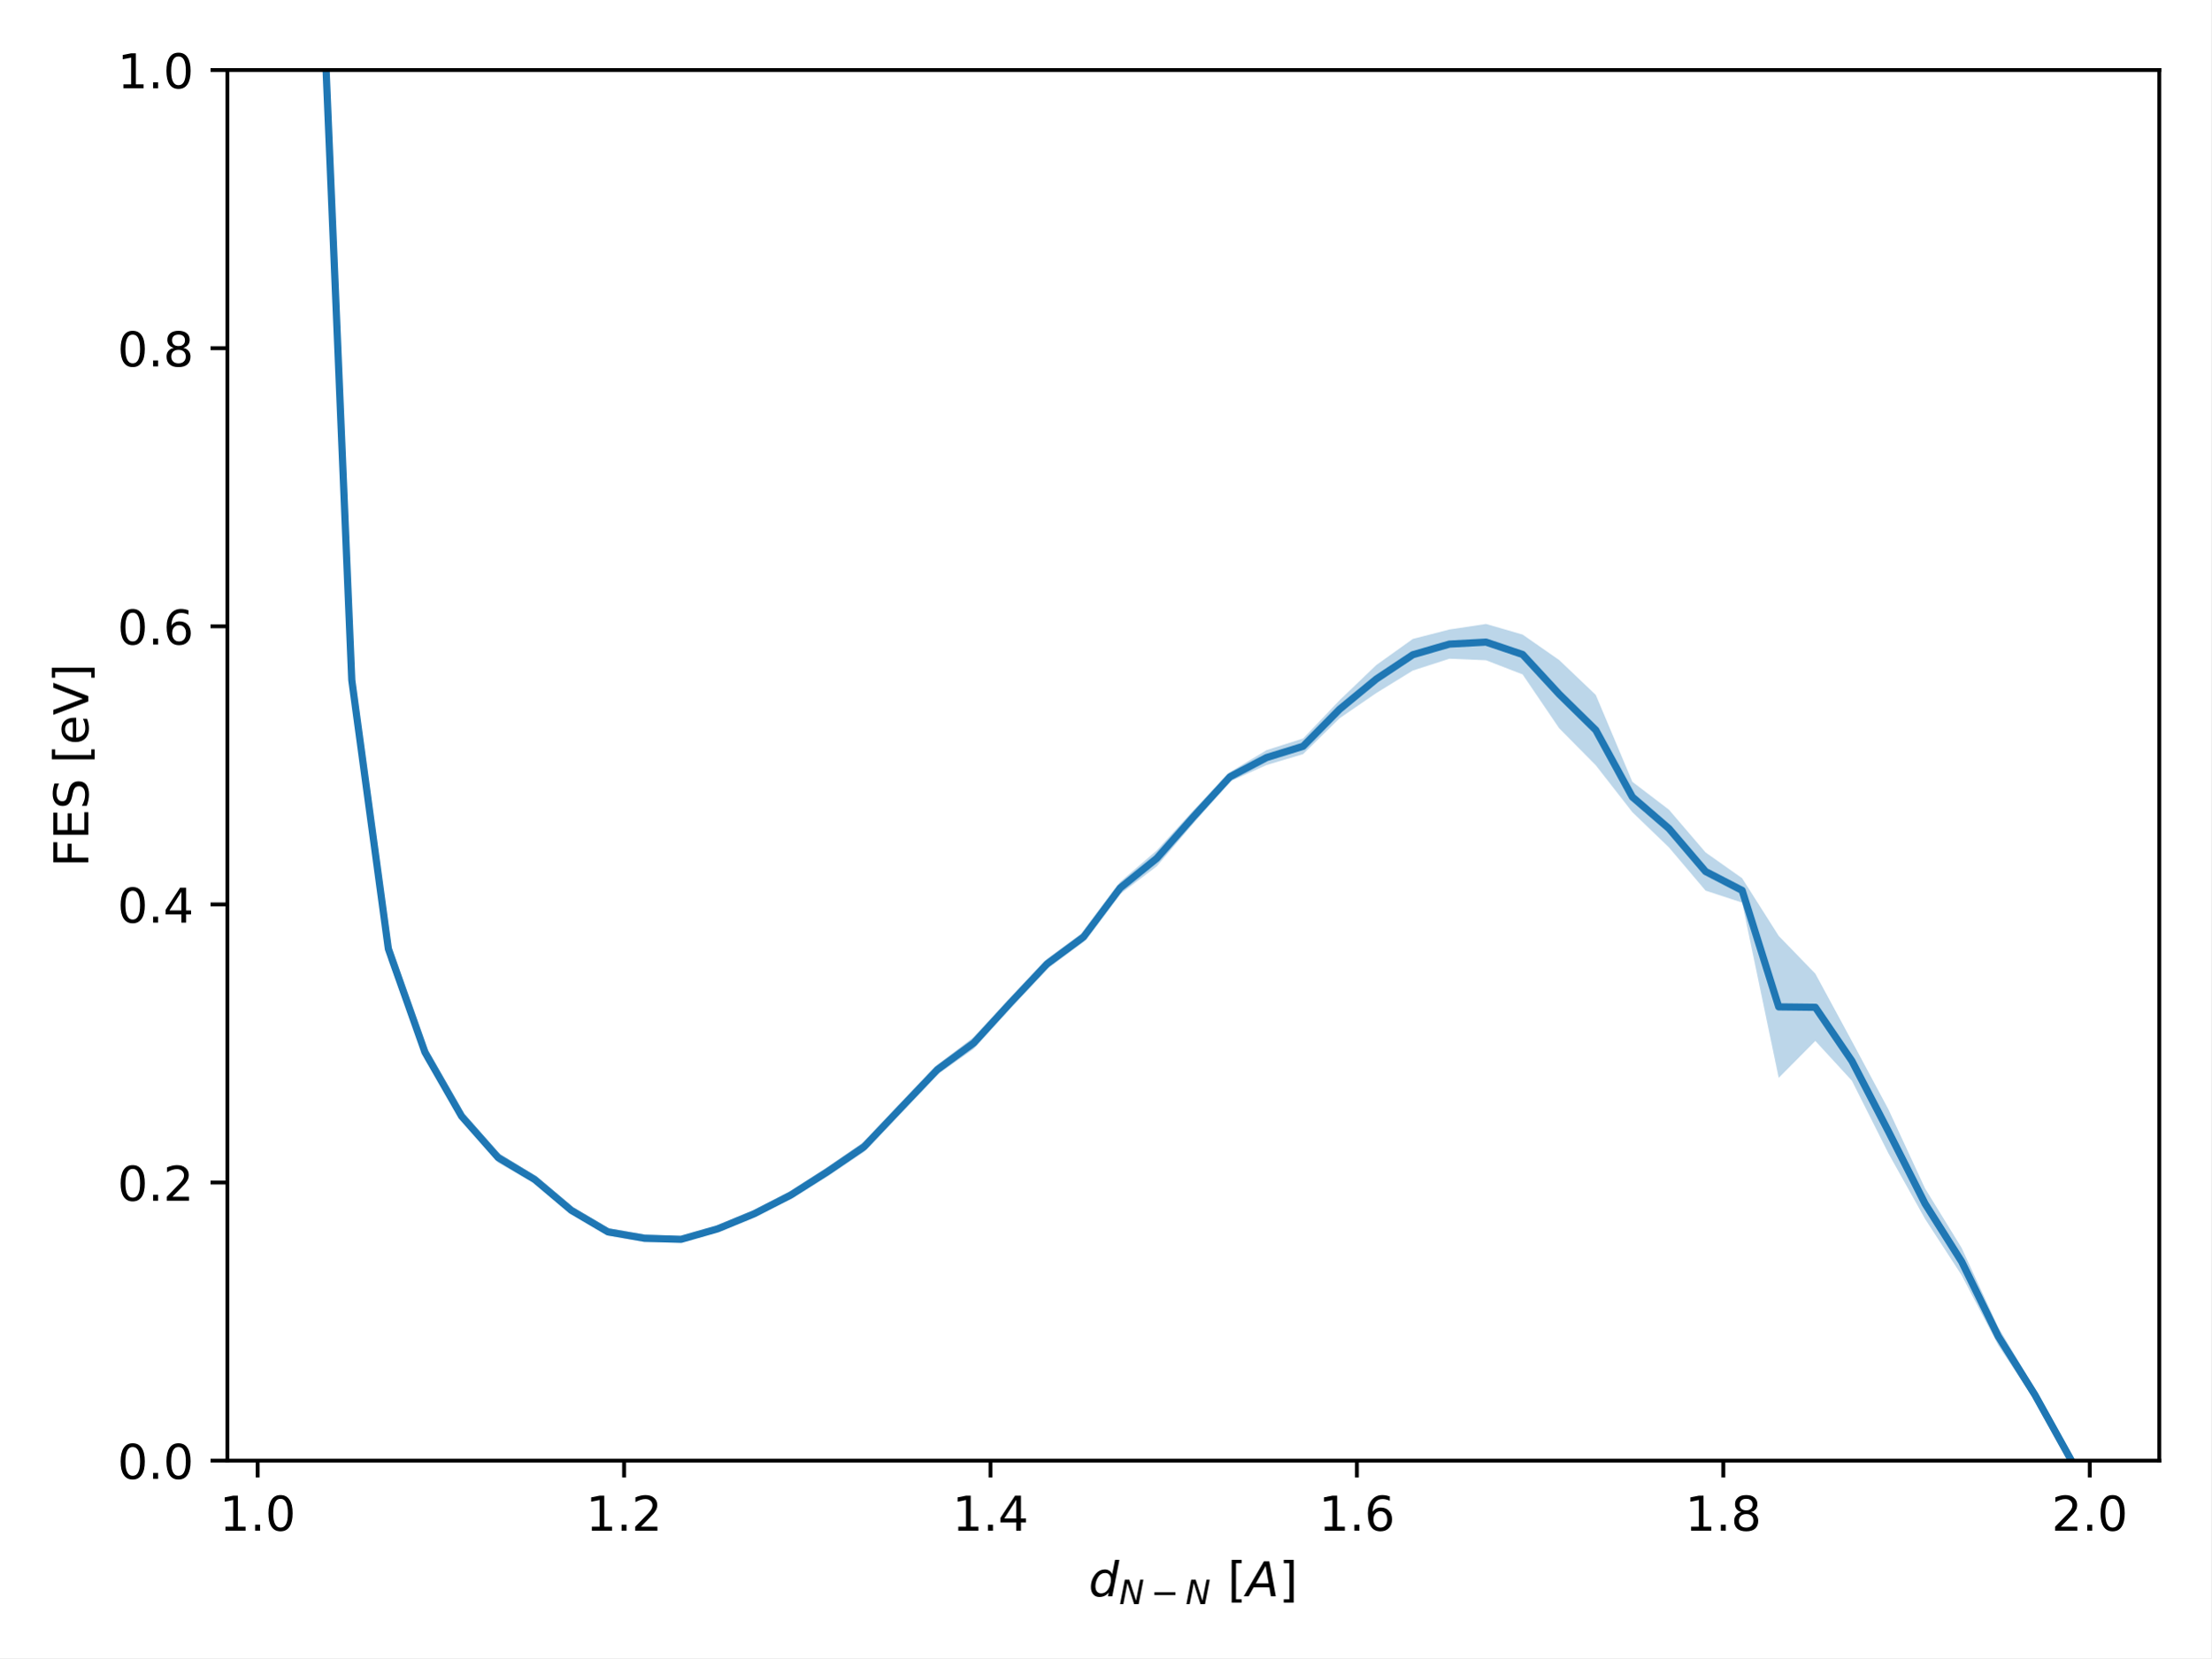
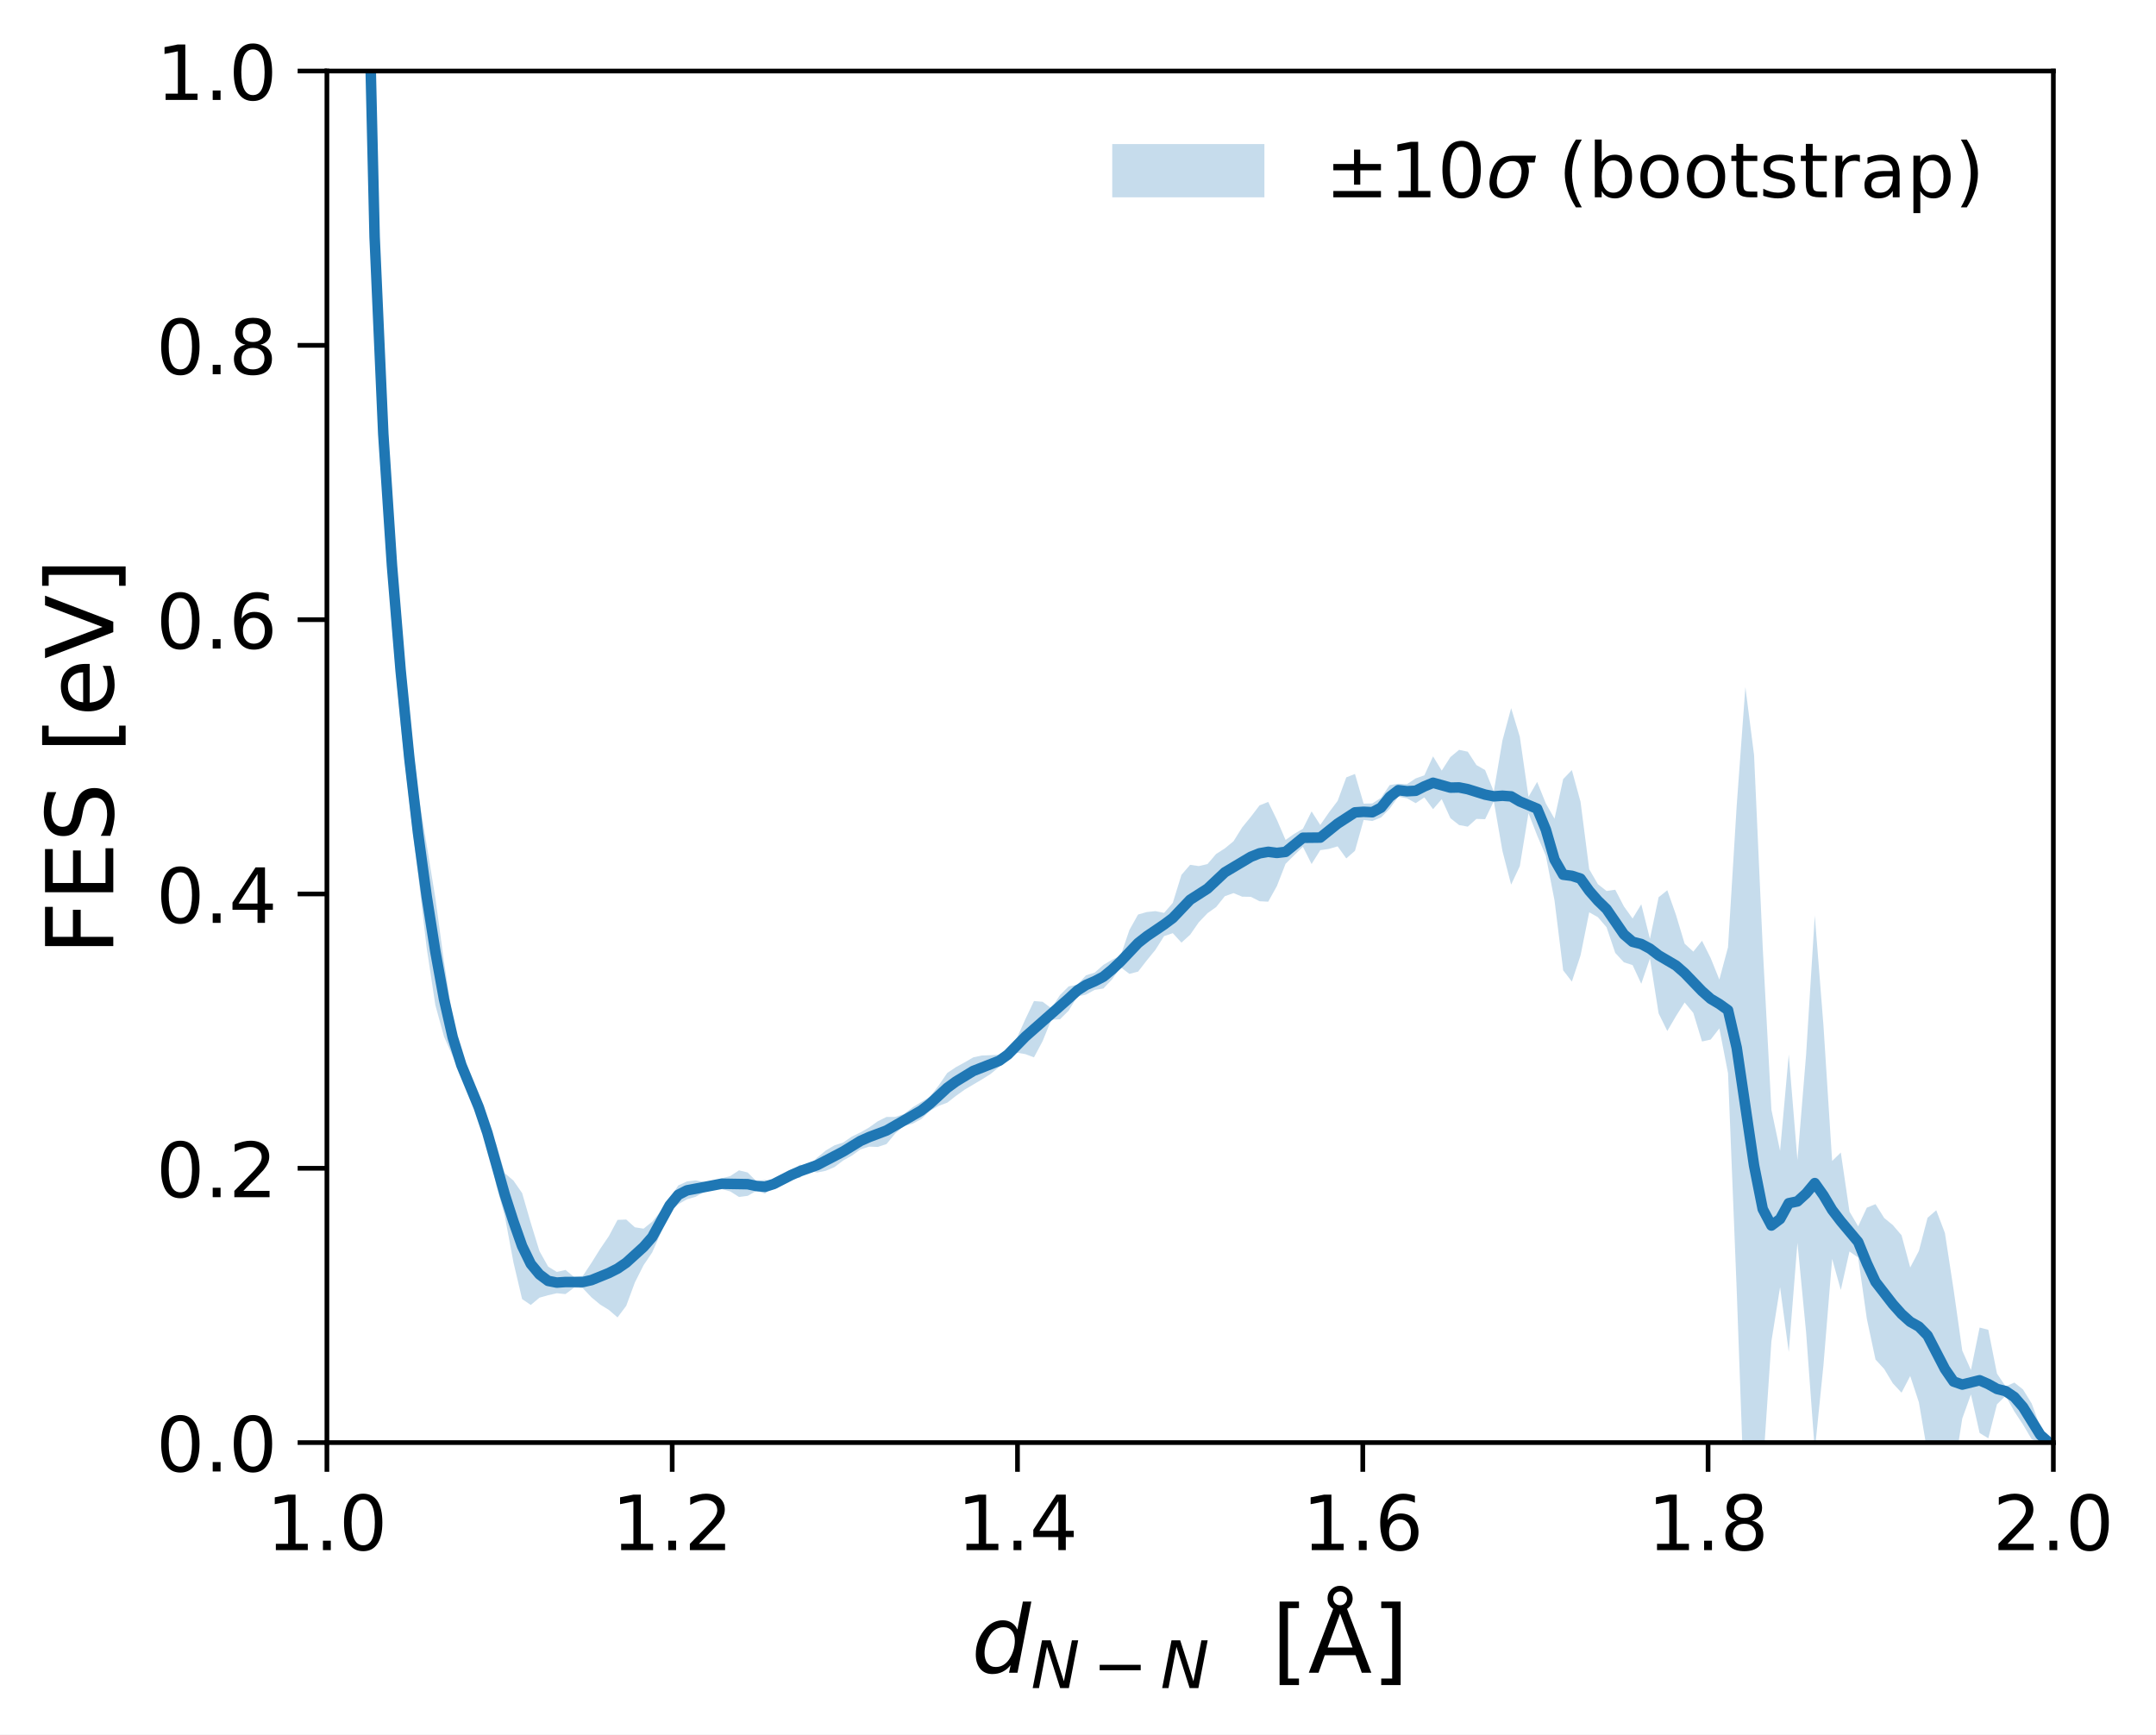
- <svg xmlns="http://www.w3.org/2000/svg" xmlns:xlink="http://www.w3.org/1999/xlink" width="460.8pt" height="345.6pt" viewBox="0 0 460.8 345.6" version="1.1">
+ <svg xmlns="http://www.w3.org/2000/svg" xmlns:xlink="http://www.w3.org/1999/xlink" width="368.4pt" height="296.4pt" viewBox="0 0 368.4 296.4" version="1.1">
  <defs>
    <style type="text/css">*{stroke-linejoin: round; stroke-linecap: butt}</style>
  </defs>
  <g id="figure_1">
    <g id="patch_1">
-       <path d="M 0 345.6  L 460.8 345.6  L 460.8 0  L 0 0  z " style="fill: #ffffff" />
+       <path d="M 0 296.4  L 368.4 296.4  L 368.4 0  L 0 0  z " style="fill: #ffffff" />
    </g>
    <g id="axes_1">
      <g id="patch_2">
-         <path d="M 47.381 304.444  L 450 304.444  L 450 14.599  L 47.381 14.599  z " style="fill: #ffffff" />
+         <path d="M 55.859 246.518  L 350.862 246.518  L 350.862 12.139  L 55.859 12.139  z " style="fill: #ffffff" />
      </g>
      <g id="FillBetweenPolyCollection_1">
-         <path d="M 65.682 -45.15  L 65.682 -33.871  L 73.307 143.985  L 80.933 200.092  L 88.558 220.825  L 96.184 233.494  L 103.809 242.322  L 111.434 246.683  L 119.06 253.023  L 126.685 257.531  L 134.31 258.887  L 141.936 258.919  L 149.561 256.714  L 157.186 253.543  L 164.812 249.925  L 172.437 245.217  L 180.062 240.084  L 187.688 232.002  L 195.313 223.987  L 202.938 218.615  L 210.564 209.966  L 218.189 201.95  L 225.815 196.298  L 233.44 186.354  L 241.065 180.573  L 248.691 171.628  L 256.316 162.887  L 263.941 159.455  L 271.567 157.18  L 279.192 149.694  L 286.817 144.454  L 294.443 139.758  L 302.068 137.294  L 309.693 137.618  L 317.319 140.566  L 324.944 151.797  L 332.57 159.506  L 340.195 169.287  L 347.82 176.632  L 355.446 185.63  L 363.071 188.133  L 370.696 224.653  L 378.322 216.964  L 385.947 225.26  L 393.572 240.429  L 401.198 254.076  L 408.823 265.822  L 416.448 280.421  L 424.074 291.962  L 431.699 305.056  L 431.699 303.831  L 431.699 303.831  L 424.074 289.464  L 416.448 276.651  L 408.823 260.114  L 401.198 247.713  L 393.572 231.251  L 385.947 217.013  L 378.322 202.941  L 370.696 195.076  L 363.071 183.053  L 355.446 177.668  L 347.82 168.768  L 340.195 162.951  L 332.57 144.844  L 324.944 137.575  L 317.319 132.264  L 309.693 130.05  L 302.068 131.205  L 294.443 133.169  L 286.817 138.619  L 279.192 145.931  L 271.567 153.92  L 263.941 156.355  L 256.316 160.944  L 248.691 168.92  L 241.065 177.258  L 233.44 183.816  L 225.815 194.284  L 218.189 199.889  L 210.564 208.106  L 202.938 216.147  L 195.313 221.957  L 187.688 229.972  L 180.062 237.984  L 172.437 243.236  L 164.812 248.224  L 157.186 252.422  L 149.561 255.547  L 141.936 257.716  L 134.31 257.297  L 126.685 255.988  L 119.06 251.521  L 111.434 245.008  L 103.809 240.227  L 96.184 231.791  L 88.558 217.809  L 80.933 195.456  L 73.307 139.498  L 65.682 -45.15  z " clip-path="url(#p6963817724)" style="fill: #1f77b4; fill-opacity: 0.3" />
+         <path d="M 62.53 -38.636  L 62.53 -6.968  L 64.012 43.264  L 65.495 84.896  L 66.977 106.918  L 68.46 123.797  L 69.942 137.136  L 71.425 149.307  L 72.907 161.979  L 74.389 171.761  L 75.872 177.151  L 77.354 180.506  L 78.837 183.88  L 80.319 187.396  L 81.802 190.912  L 83.284 194.679  L 84.766 202.438  L 86.249 207.77  L 87.731 215.712  L 89.214 221.994  L 90.696 222.999  L 92.179 221.758  L 93.661 221.335  L 95.143 220.999  L 96.626 221.139  L 98.108 220.04  L 99.591 220.145  L 101.073 221.706  L 102.556 222.938  L 104.038 223.849  L 105.52 225.126  L 107.003 223.154  L 108.485 219.151  L 109.968 216.21  L 111.45 214.014  L 112.933 210.649  L 114.415 207.122  L 115.897 205.787  L 117.38 204.943  L 118.862 204.517  L 120.345 203.684  L 121.827 203.122  L 123.31 203.201  L 124.792 203.601  L 126.274 204.549  L 127.757 204.357  L 129.239 203.504  L 130.722 203.967  L 132.204 202.784  L 133.687 201.706  L 135.169 201.252  L 136.651 201.297  L 138.134 199.998  L 139.616 200.376  L 141.099 200.069  L 142.581 199.446  L 144.064 198.323  L 145.546 197.486  L 147.028 196.425  L 148.511 195.946  L 149.993 195.998  L 151.476 195.507  L 152.958 193.72  L 154.441 192.408  L 155.923 192.028  L 157.405 191.248  L 158.888 189.839  L 160.37 188.983  L 161.853 188.439  L 163.335 187.278  L 164.818 186.218  L 166.3 185.334  L 167.782 184.461  L 169.265 183.527  L 170.747 182.312  L 172.23 180.587  L 173.712 179.883  L 175.195 180.133  L 176.677 180.685  L 178.159 177.913  L 179.642 174.262  L 181.124 174.183  L 182.607 172.704  L 184.089 170.274  L 185.572 169.962  L 187.054 169.154  L 188.536 168.922  L 190.019 167.356  L 191.501 165.298  L 192.984 166.423  L 194.466 166.038  L 195.949 164.13  L 197.431 162.309  L 198.913 159.965  L 200.396 159.466  L 201.878 161.079  L 203.361 159.734  L 204.843 157.605  L 206.326 156.057  L 207.808 154.999  L 209.29 153.15  L 210.773 152.62  L 212.255 153.23  L 213.738 153.255  L 215.22 154.01  L 216.703 154.087  L 218.185 151.417  L 219.667 147.614  L 221.15 146.142  L 222.632 144.705  L 224.115 147.65  L 225.597 145.282  L 227.08 145.068  L 228.562 144.632  L 230.045 146.693  L 231.527 145.391  L 233.009 140.119  L 234.492 140.3  L 235.974 139.696  L 237.457 138.198  L 238.939 136.134  L 240.422 136.423  L 241.904 137.25  L 243.386 136.266  L 244.869 138.276  L 246.351 136.567  L 247.834 139.816  L 249.316 140.987  L 250.799 141.267  L 252.281 139.939  L 253.763 139.99  L 255.246 136.922  L 256.728 145.436  L 258.211 151.171  L 259.693 148.018  L 261.176 138.961  L 262.658 142.778  L 264.14 146.235  L 265.623 153.875  L 267.105 165.82  L 268.588 167.74  L 270.07 163.274  L 271.553 155.898  L 273.035 156.736  L 274.517 158.459  L 276 162.84  L 277.482 164.447  L 278.965 164.92  L 280.447 168.115  L 281.93 163.785  L 283.412 173.176  L 284.894 176.187  L 286.377 173.646  L 287.859 171.309  L 289.342 173.101  L 290.824 177.977  L 292.307 177.648  L 293.789 175.738  L 295.271 183.397  L 296.754 220.461  L 298.236 261.381  L 299.719 269.317  L 301.201 251.326  L 302.684 229.218  L 304.166 219.953  L 305.648 231.037  L 307.131 212.37  L 308.613 227.695  L 310.096 247.912  L 311.578 233.286  L 313.061 215.124  L 314.543 220.442  L 316.025 213.857  L 317.508 214.901  L 318.99 225.365  L 320.473 232.327  L 321.955 233.941  L 323.438 236.402  L 324.92 237.993  L 326.402 235.144  L 327.885 239.634  L 329.367 248.333  L 330.85 255.155  L 332.332 257.179  L 333.815 251.808  L 335.297 242.402  L 336.779 238.291  L 338.262 244.879  L 339.744 245.792  L 341.227 239.977  L 342.709 238.523  L 344.192 241.197  L 345.674 243.445  L 347.156 245.945  L 348.639 246.54  L 350.121 246.518  L 350.121 246.518  L 350.121 246.518  L 348.639 243.873  L 347.156 239.833  L 345.674 237.434  L 344.192 236.263  L 342.709 236.925  L 341.227 234.73  L 339.744 227.247  L 338.262 226.863  L 336.779 234.119  L 335.297 230.805  L 333.815 220.368  L 332.332 210.701  L 330.85 206.815  L 329.367 208.102  L 327.885 213.767  L 326.402 216.595  L 324.92 211.087  L 323.438 209.353  L 321.955 208.134  L 320.473 205.771  L 318.99 206.375  L 317.508 209.565  L 316.025 207.045  L 314.543 196.954  L 313.061 198.399  L 311.578 175.249  L 310.096 156.442  L 308.613 180.208  L 307.131 198.239  L 305.648 180.192  L 304.166 196.671  L 302.684 189.634  L 301.201 161.903  L 299.719 129.011  L 298.236 117.42  L 296.754 137.651  L 295.271 161.862  L 293.789 167.395  L 292.307 163.718  L 290.824 160.766  L 289.342 162.618  L 287.859 161.266  L 286.377 156.337  L 284.894 152.135  L 283.412 153.323  L 281.93 160.438  L 280.447 154.528  L 278.965 156.966  L 277.482 154.891  L 276 152.047  L 274.517 152.26  L 273.035 151.096  L 271.553 148.545  L 270.07 137.024  L 268.588 131.593  L 267.105 133.135  L 265.623 139.907  L 264.14 137.3  L 262.658 133.618  L 261.176 136.166  L 259.693 125.905  L 258.211 121.012  L 256.728 126.525  L 255.246 135.244  L 253.763 131.591  L 252.281 130.738  L 250.799 128.454  L 249.316 128.139  L 247.834 129.37  L 246.351 131.685  L 244.869 129.254  L 243.386 132.493  L 241.904 133.016  L 240.422 134  L 238.939 133.925  L 237.457 134.156  L 235.974 136.336  L 234.492 137.299  L 233.009 137.331  L 231.527 132.262  L 230.045 132.839  L 228.562 136.866  L 227.08 138.832  L 225.597 140.98  L 224.115 138.661  L 222.632 141.625  L 221.15 142.493  L 219.667 143.537  L 218.185 140.089  L 216.703 137.037  L 215.22 137.632  L 213.738 139.574  L 212.255 141.389  L 210.773 143.76  L 209.29 144.981  L 207.808 145.925  L 206.326 147.657  L 204.843 148.004  L 203.361 147.784  L 201.878 149.5  L 200.396 154.287  L 198.913 156.002  L 197.431 155.698  L 195.949 155.857  L 194.466 156.278  L 192.984 158.919  L 191.501 163.275  L 190.019 164.006  L 188.536 164.889  L 187.054 166.201  L 185.572 166.669  L 184.089 168.257  L 182.607 168.559  L 181.124 170.038  L 179.642 172.31  L 178.159 171.19  L 176.677 171.063  L 175.195 174.189  L 173.712 177.485  L 172.23 179.815  L 170.747 180.228  L 169.265 180.317  L 167.782 180.373  L 166.3 180.693  L 164.818 181.552  L 163.335 182.365  L 161.853 183.359  L 160.37 185.527  L 158.888 187.422  L 157.405 188.317  L 155.923 189.242  L 154.441 190.382  L 152.958 190.871  L 151.476 190.873  L 149.993 191.607  L 148.511 192.669  L 147.028 193.512  L 145.546 194.224  L 144.064 195.249  L 142.581 195.728  L 141.099 196.608  L 139.616 197.835  L 138.134 199.317  L 136.651 199.033  L 135.169 200.375  L 133.687 201.354  L 132.204 201.879  L 130.722 201.633  L 129.239 201.84  L 127.757 200.364  L 126.274 199.997  L 124.792 200.967  L 123.31 201.368  L 121.827 201.834  L 120.345 201.984  L 118.862 201.707  L 117.38 201.895  L 115.897 202.576  L 114.415 204.849  L 112.933 206.922  L 111.45 208.769  L 109.968 209.959  L 108.485 209.726  L 107.003 208.402  L 105.52 208.462  L 104.038 211.237  L 102.556 213.412  L 101.073 215.792  L 99.591 218.025  L 98.108 218.225  L 96.626 217.014  L 95.143 217.358  L 93.661 216.441  L 92.179 213.798  L 90.696 208.978  L 89.214 203.876  L 87.731 201.739  L 86.249 200.48  L 84.766 195.45  L 83.284 192.515  L 81.802 187.499  L 80.319 183.854  L 78.837 180.157  L 77.354 174.006  L 75.872 164.355  L 74.389 153.438  L 72.907 144.361  L 71.425 135.31  L 69.942 121.989  L 68.46 105.478  L 66.977 86.365  L 65.495 63.463  L 64.012 37.707  L 62.53 -38.636  z " clip-path="url(#pb1b6c84c7b)" style="fill: #1f77b4; fill-opacity: 0.25" />
      </g>
      <g id="matplotlib.axis_1">
        <g id="xtick_1">
          <g id="line2d_1">
            <defs>
-               <path id="mb53a37c877" d="M 0 0  L 0 3.5  " style="stroke: #000000; stroke-width: 0.8" />
-             </defs>
-             <g>
-               <use xlink:href="#mb53a37c877" x="53.691" y="304.444" style="stroke: #000000; stroke-width: 0.8" />
+               <path id="m3cc1116caa" d="M 0 0  L 0 5  " style="stroke: #000000; stroke-width: 0.8" />
+             </defs>
+             <g>
+               <use xlink:href="#m3cc1116caa" x="55.859" y="246.518" style="stroke: #000000; stroke-width: 0.8" />
            </g>
          </g>
          <g id="text_1">
-             <g transform="translate(45.73965 319.0422) scale(0.1 -0.1)">
+             <g transform="translate(45.52203 264.8959) scale(0.13 -0.13)">
              <defs>
                <path id="DejaVuSans-31" d="M 794 531  L 1825 531  L 1825 4091  L 703 3866  L 703 4441  L 1819 4666  L 2450 4666  L 2450 531  L 3481 531  L 3481 0  L 794 0  L 794 531  z " transform="scale(0.015625)" />
                <path id="DejaVuSans-2e" d="M 684 794  L 1344 794  L 1344 0  L 684 0  L 684 794  z " transform="scale(0.015625)" />
                <path id="DejaVuSans-30" d="M 2034 4250  Q 1547 4250 1301 3770  Q 1056 3291 1056 2328  Q 1056 1369 1301 889  Q 1547 409 2034 409  Q 2525 409 2770 889  Q 3016 1369 3016 2328  Q 3016 3291 2770 3770  Q 2525 4250 2034 4250  z M 2034 4750  Q 2819 4750 3233 4129  Q 3647 3509 3647 2328  Q 3647 1150 3233 529  Q 2819 -91 2034 -91  Q 1250 -91 836 529  Q 422 1150 422 2328  Q 422 3509 836 4129  Q 1250 4750 2034 4750  z " transform="scale(0.015625)" />
              </defs>
              <use xlink:href="#DejaVuSans-31" />
              <use xlink:href="#DejaVuSans-2e" transform="translate(63.62305 0)" />
              <use xlink:href="#DejaVuSans-30" transform="translate(95.41016 0)" />
            </g>
          </g>
        </g>
        <g id="xtick_2">
          <g id="line2d_2">
            <g>
-               <use xlink:href="#mb53a37c877" x="130.055" y="304.444" style="stroke: #000000; stroke-width: 0.8" />
+               <use xlink:href="#m3cc1116caa" x="114.86" y="246.518" style="stroke: #000000; stroke-width: 0.8" />
            </g>
          </g>
          <g id="text_2">
-             <g transform="translate(122.1038 319.0422) scale(0.1 -0.1)">
+             <g transform="translate(104.5227 264.8959) scale(0.13 -0.13)">
              <defs>
                <path id="DejaVuSans-32" d="M 1228 531  L 3431 531  L 3431 0  L 469 0  L 469 531  Q 828 903 1448 1529  Q 2069 2156 2228 2338  Q 2531 2678 2651 2914  Q 2772 3150 2772 3378  Q 2772 3750 2511 3984  Q 2250 4219 1831 4219  Q 1534 4219 1204 4116  Q 875 4013 500 3803  L 500 4441  Q 881 4594 1212 4672  Q 1544 4750 1819 4750  Q 2544 4750 2975 4387  Q 3406 4025 3406 3419  Q 3406 3131 3298 2873  Q 3191 2616 2906 2266  Q 2828 2175 2409 1742  Q 1991 1309 1228 531  z " transform="scale(0.015625)" />
              </defs>
              <use xlink:href="#DejaVuSans-31" />
              <use xlink:href="#DejaVuSans-2e" transform="translate(63.62305 0)" />
              <use xlink:href="#DejaVuSans-32" transform="translate(95.41016 0)" />
            </g>
          </g>
        </g>
        <g id="xtick_3">
          <g id="line2d_3">
            <g>
-               <use xlink:href="#mb53a37c877" x="206.419" y="304.444" style="stroke: #000000; stroke-width: 0.8" />
+               <use xlink:href="#m3cc1116caa" x="173.86" y="246.518" style="stroke: #000000; stroke-width: 0.8" />
            </g>
          </g>
          <g id="text_3">
-             <g transform="translate(198.4679 319.0422) scale(0.1 -0.1)">
+             <g transform="translate(163.5234 264.8959) scale(0.13 -0.13)">
              <defs>
                <path id="DejaVuSans-34" d="M 2419 4116  L 825 1625  L 2419 1625  L 2419 4116  z M 2253 4666  L 3047 4666  L 3047 1625  L 3713 1625  L 3713 1100  L 3047 1100  L 3047 0  L 2419 0  L 2419 1100  L 313 1100  L 313 1709  L 2253 4666  z " transform="scale(0.015625)" />
              </defs>
              <use xlink:href="#DejaVuSans-31" />
              <use xlink:href="#DejaVuSans-2e" transform="translate(63.62305 0)" />
              <use xlink:href="#DejaVuSans-34" transform="translate(95.41016 0)" />
            </g>
          </g>
        </g>
        <g id="xtick_4">
          <g id="line2d_4">
            <g>
-               <use xlink:href="#mb53a37c877" x="282.784" y="304.444" style="stroke: #000000; stroke-width: 0.8" />
+               <use xlink:href="#m3cc1116caa" x="232.861" y="246.518" style="stroke: #000000; stroke-width: 0.8" />
            </g>
          </g>
          <g id="text_4">
-             <g transform="translate(274.832 319.0422) scale(0.1 -0.1)">
+             <g transform="translate(222.5241 264.8959) scale(0.13 -0.13)">
              <defs>
                <path id="DejaVuSans-36" d="M 2113 2584  Q 1688 2584 1439 2293  Q 1191 2003 1191 1497  Q 1191 994 1439 701  Q 1688 409 2113 409  Q 2538 409 2786 701  Q 3034 994 3034 1497  Q 3034 2003 2786 2293  Q 2538 2584 2113 2584  z M 3366 4563  L 3366 3988  Q 3128 4100 2886 4159  Q 2644 4219 2406 4219  Q 1781 4219 1451 3797  Q 1122 3375 1075 2522  Q 1259 2794 1537 2939  Q 1816 3084 2150 3084  Q 2853 3084 3261 2657  Q 3669 2231 3669 1497  Q 3669 778 3244 343  Q 2819 -91 2113 -91  Q 1303 -91 875 529  Q 447 1150 447 2328  Q 447 3434 972 4092  Q 1497 4750 2381 4750  Q 2619 4750 2861 4703  Q 3103 4656 3366 4563  z " transform="scale(0.015625)" />
              </defs>
              <use xlink:href="#DejaVuSans-31" />
              <use xlink:href="#DejaVuSans-2e" transform="translate(63.62305 0)" />
              <use xlink:href="#DejaVuSans-36" transform="translate(95.41016 0)" />
            </g>
          </g>
        </g>
        <g id="xtick_5">
          <g id="line2d_5">
            <g>
-               <use xlink:href="#mb53a37c877" x="359.148" y="304.444" style="stroke: #000000; stroke-width: 0.8" />
+               <use xlink:href="#m3cc1116caa" x="291.862" y="246.518" style="stroke: #000000; stroke-width: 0.8" />
            </g>
          </g>
          <g id="text_5">
-             <g transform="translate(351.1961 319.0422) scale(0.1 -0.1)">
+             <g transform="translate(281.5248 264.8959) scale(0.13 -0.13)">
              <defs>
                <path id="DejaVuSans-38" d="M 2034 2216  Q 1584 2216 1326 1975  Q 1069 1734 1069 1313  Q 1069 891 1326 650  Q 1584 409 2034 409  Q 2484 409 2743 651  Q 3003 894 3003 1313  Q 3003 1734 2745 1975  Q 2488 2216 2034 2216  z M 1403 2484  Q 997 2584 770 2862  Q 544 3141 544 3541  Q 544 4100 942 4425  Q 1341 4750 2034 4750  Q 2731 4750 3128 4425  Q 3525 4100 3525 3541  Q 3525 3141 3298 2862  Q 3072 2584 2669 2484  Q 3125 2378 3379 2068  Q 3634 1759 3634 1313  Q 3634 634 3220 271  Q 2806 -91 2034 -91  Q 1263 -91 848 271  Q 434 634 434 1313  Q 434 1759 690 2068  Q 947 2378 1403 2484  z M 1172 3481  Q 1172 3119 1398 2916  Q 1625 2713 2034 2713  Q 2441 2713 2670 2916  Q 2900 3119 2900 3481  Q 2900 3844 2670 4047  Q 2441 4250 2034 4250  Q 1625 4250 1398 4047  Q 1172 3844 1172 3481  z " transform="scale(0.015625)" />
              </defs>
              <use xlink:href="#DejaVuSans-31" />
              <use xlink:href="#DejaVuSans-2e" transform="translate(63.62305 0)" />
              <use xlink:href="#DejaVuSans-38" transform="translate(95.41016 0)" />
            </g>
          </g>
        </g>
        <g id="xtick_6">
          <g id="line2d_6">
            <g>
-               <use xlink:href="#mb53a37c877" x="435.512" y="304.444" style="stroke: #000000; stroke-width: 0.8" />
+               <use xlink:href="#m3cc1116caa" x="350.862" y="246.518" style="stroke: #000000; stroke-width: 0.8" />
            </g>
          </g>
          <g id="text_6">
-             <g transform="translate(427.5603 319.0422) scale(0.1 -0.1)">
+             <g transform="translate(340.5255 264.8959) scale(0.13 -0.13)">
              <use xlink:href="#DejaVuSans-32" />
              <use xlink:href="#DejaVuSans-2e" transform="translate(63.62305 0)" />
              <use xlink:href="#DejaVuSans-30" transform="translate(95.41016 0)" />
            </g>
          </g>
        </g>
        <g id="text_7">
-           <g transform="translate(226.8906 332.7203) scale(0.1 -0.1)">
+           <g transform="translate(166.0008 285.872) scale(0.16 -0.16)">
            <defs>
              <path id="DejaVuSans-Oblique-64" d="M 2675 525  Q 2444 222 2128 65  Q 1813 -91 1428 -91  Q 903 -91 598 267  Q 294 625 294 1247  Q 294 1766 478 2236  Q 663 2706 1013 3078  Q 1244 3325 1534 3454  Q 1825 3584 2144 3584  Q 2481 3584 2739 3421  Q 2997 3259 3138 2956  L 3513 4863  L 4091 4863  L 3144 0  L 2566 0  L 2675 525  z M 891 1350  Q 891 897 1095 644  Q 1300 391 1663 391  Q 1931 391 2161 520  Q 2391 650 2566 903  Q 2750 1166 2856 1509  Q 2963 1853 2963 2188  Q 2963 2622 2758 2865  Q 2553 3109 2194 3109  Q 1922 3109 1687 2981  Q 1453 2853 1288 2613  Q 1106 2353 998 2009  Q 891 1666 891 1350  z " transform="scale(0.015625)" />
              <path id="DejaVuSans-Oblique-4e" d="M 1081 4666  L 1931 4666  L 3219 666  L 4000 4666  L 4616 4666  L 3706 0  L 2853 0  L 1569 4025  L 788 0  L 172 0  L 1081 4666  z " transform="scale(0.015625)" />
              <path id="DejaVuSans-2212" d="M 678 2272  L 4684 2272  L 4684 1741  L 678 1741  L 678 2272  z " transform="scale(0.015625)" />
+               <path id="DejaVuSans-20" transform="scale(0.015625)" />
              <path id="DejaVuSans-5b" d="M 550 4863  L 1875 4863  L 1875 4416  L 1125 4416  L 1125 -397  L 1875 -397  L 1875 -844  L 550 -844  L 550 4863  z " transform="scale(0.015625)" />
-               <path id="DejaVuSans-Oblique-41" d="M 2356 4666  L 3072 4666  L 3938 0  L 3278 0  L 3084 1197  L 984 1197  L 325 0  L -341 0  L 2356 4666  z M 2584 4044  L 1275 1722  L 2988 1722  L 2584 4044  z " transform="scale(0.015625)" />
+               <path id="DejaVuSans-c5" d="M 2663 5081  Q 2663 5278 2523 5417  Q 2384 5556 2188 5556  Q 1988 5556 1852 5420  Q 1716 5284 1716 5081  Q 1716 4884 1853 4746  Q 1991 4609 2188 4609  Q 2384 4609 2523 4746  Q 2663 4884 2663 5081  z M 2188 4044  L 1338 1722  L 3041 1722  L 2188 4044  z M 1716 4366  Q 1525 4494 1428 4673  Q 1331 4853 1331 5081  Q 1331 5441 1579 5691  Q 1828 5941 2188 5941  Q 2544 5941 2795 5689  Q 3047 5438 3047 5081  Q 3047 4863 2948 4678  Q 2850 4494 2663 4366  L 4325 0  L 3669 0  L 3244 1197  L 1141 1197  L 716 0  L 50 0  L 1716 4366  z " transform="scale(0.015625)" />
              <path id="DejaVuSans-5d" d="M 1947 4863  L 1947 -844  L 622 -844  L 622 -397  L 1369 -397  L 1369 4416  L 622 4416  L 622 4863  L 1947 4863  z " transform="scale(0.015625)" />
            </defs>
-             <use xlink:href="#DejaVuSans-Oblique-64" transform="translate(0 0.015625)" />
-             <use xlink:href="#DejaVuSans-Oblique-4e" transform="translate(63.47656 -16.39062) scale(0.7)" />
-             <use xlink:href="#DejaVuSans-2212" transform="translate(129.4775 -16.39062) scale(0.7)" />
-             <use xlink:href="#DejaVuSans-Oblique-4e" transform="translate(201.7676 -16.39062) scale(0.7)" />
-             <use xlink:href="#DejaVuSans-5b" transform="translate(289.3356 0.015625)" />
-             <use xlink:href="#DejaVuSans-Oblique-41" transform="translate(328.3493 0.015625)" />
-             <use xlink:href="#DejaVuSans-5d" transform="translate(396.7575 0.015625)" />
+             <use xlink:href="#DejaVuSans-Oblique-64" transform="translate(0 0.171875)" />
+             <use xlink:href="#DejaVuSans-Oblique-4e" transform="translate(63.47656 -16.23438) scale(0.7)" />
+             <use xlink:href="#DejaVuSans-2212" transform="translate(129.4775 -16.23438) scale(0.7)" />
+             <use xlink:href="#DejaVuSans-Oblique-4e" transform="translate(201.7676 -16.23438) scale(0.7)" />
+             <use xlink:href="#DejaVuSans-20" transform="translate(256.8652 0.171875)" />
+             <use xlink:href="#DejaVuSans-20" transform="translate(288.6523 0.171875)" />
+             <use xlink:href="#DejaVuSans-5b" transform="translate(320.4395 0.171875)" />
+             <use xlink:href="#DejaVuSans-c5" transform="translate(359.4531 0.171875)" />
+             <use xlink:href="#DejaVuSans-5d" transform="translate(427.8613 0.171875)" />
          </g>
        </g>
      </g>
      <g id="matplotlib.axis_2">
        <g id="ytick_1">
          <g id="line2d_7">
            <defs>
-               <path id="m08232d0e3f" d="M 0 0  L -3.5 0  " style="stroke: #000000; stroke-width: 0.8" />
-             </defs>
-             <g>
-               <use xlink:href="#m08232d0e3f" x="47.381" y="304.444" style="stroke: #000000; stroke-width: 0.8" />
+               <path id="m94369be50f" d="M 0 0  L -5 0  " style="stroke: #000000; stroke-width: 0.8" />
+             </defs>
+             <g>
+               <use xlink:href="#m94369be50f" x="55.859" y="246.518" style="stroke: #000000; stroke-width: 0.8" />
            </g>
          </g>
          <g id="text_8">
-             <g transform="translate(24.47812 308.243) scale(0.1 -0.1)">
+             <g transform="translate(26.685 251.4569) scale(0.13 -0.13)">
              <use xlink:href="#DejaVuSans-30" />
              <use xlink:href="#DejaVuSans-2e" transform="translate(63.62305 0)" />
              <use xlink:href="#DejaVuSans-30" transform="translate(95.41016 0)" />
            </g>
          </g>
        </g>
        <g id="ytick_2">
          <g id="line2d_8">
            <g>
-               <use xlink:href="#m08232d0e3f" x="47.381" y="246.475" style="stroke: #000000; stroke-width: 0.8" />
+               <use xlink:href="#m94369be50f" x="55.859" y="199.642" style="stroke: #000000; stroke-width: 0.8" />
            </g>
          </g>
          <g id="text_9">
-             <g transform="translate(24.47812 250.2741) scale(0.1 -0.1)">
+             <g transform="translate(26.685 204.5811) scale(0.13 -0.13)">
              <use xlink:href="#DejaVuSans-30" />
              <use xlink:href="#DejaVuSans-2e" transform="translate(63.62305 0)" />
              <use xlink:href="#DejaVuSans-32" transform="translate(95.41016 0)" />
            </g>
          </g>
        </g>
        <g id="ytick_3">
          <g id="line2d_9">
            <g>
-               <use xlink:href="#m08232d0e3f" x="47.381" y="188.506" style="stroke: #000000; stroke-width: 0.8" />
+               <use xlink:href="#m94369be50f" x="55.859" y="152.766" style="stroke: #000000; stroke-width: 0.8" />
            </g>
          </g>
          <g id="text_10">
-             <g transform="translate(24.47812 192.3052) scale(0.1 -0.1)">
+             <g transform="translate(26.685 157.7054) scale(0.13 -0.13)">
              <use xlink:href="#DejaVuSans-30" />
              <use xlink:href="#DejaVuSans-2e" transform="translate(63.62305 0)" />
              <use xlink:href="#DejaVuSans-34" transform="translate(95.41016 0)" />
            </g>
          </g>
        </g>
        <g id="ytick_4">
          <g id="line2d_10">
            <g>
-               <use xlink:href="#m08232d0e3f" x="47.381" y="130.537" style="stroke: #000000; stroke-width: 0.8" />
+               <use xlink:href="#m94369be50f" x="55.859" y="105.891" style="stroke: #000000; stroke-width: 0.8" />
            </g>
          </g>
          <g id="text_11">
-             <g transform="translate(24.47812 134.3363) scale(0.1 -0.1)">
+             <g transform="translate(26.685 110.8296) scale(0.13 -0.13)">
              <use xlink:href="#DejaVuSans-30" />
              <use xlink:href="#DejaVuSans-2e" transform="translate(63.62305 0)" />
              <use xlink:href="#DejaVuSans-36" transform="translate(95.41016 0)" />
            </g>
          </g>
        </g>
        <g id="ytick_5">
          <g id="line2d_11">
            <g>
-               <use xlink:href="#m08232d0e3f" x="47.381" y="72.568" style="stroke: #000000; stroke-width: 0.8" />
+               <use xlink:href="#m94369be50f" x="55.859" y="59.015" style="stroke: #000000; stroke-width: 0.8" />
            </g>
          </g>
          <g id="text_12">
-             <g transform="translate(24.47812 76.36734) scale(0.1 -0.1)">
+             <g transform="translate(26.685 63.95376) scale(0.13 -0.13)">
              <use xlink:href="#DejaVuSans-30" />
              <use xlink:href="#DejaVuSans-2e" transform="translate(63.62305 0)" />
              <use xlink:href="#DejaVuSans-38" transform="translate(95.41016 0)" />
            </g>
          </g>
        </g>
        <g id="ytick_6">
          <g id="line2d_12">
            <g>
-               <use xlink:href="#m08232d0e3f" x="47.381" y="14.599" style="stroke: #000000; stroke-width: 0.8" />
+               <use xlink:href="#m94369be50f" x="55.859" y="12.139" style="stroke: #000000; stroke-width: 0.8" />
            </g>
          </g>
          <g id="text_13">
-             <g transform="translate(24.47812 18.39844) scale(0.1 -0.1)">
+             <g transform="translate(26.685 17.07797) scale(0.13 -0.13)">
              <use xlink:href="#DejaVuSans-31" />
              <use xlink:href="#DejaVuSans-2e" transform="translate(63.62305 0)" />
              <use xlink:href="#DejaVuSans-30" transform="translate(95.41016 0)" />
            </g>
          </g>
        </g>
        <g id="text_14">
-           <g transform="translate(18.39844 180.7184) rotate(-90) scale(0.1 -0.1)">
+           <g transform="translate(19.3575 163.2435) rotate(-90) scale(0.16 -0.16)">
            <defs>
              <path id="DejaVuSans-46" d="M 628 4666  L 3309 4666  L 3309 4134  L 1259 4134  L 1259 2759  L 3109 2759  L 3109 2228  L 1259 2228  L 1259 0  L 628 0  L 628 4666  z " transform="scale(0.015625)" />
              <path id="DejaVuSans-45" d="M 628 4666  L 3578 4666  L 3578 4134  L 1259 4134  L 1259 2753  L 3481 2753  L 3481 2222  L 1259 2222  L 1259 531  L 3634 531  L 3634 0  L 628 0  L 628 4666  z " transform="scale(0.015625)" />
              <path id="DejaVuSans-53" d="M 3425 4513  L 3425 3897  Q 3066 4069 2747 4153  Q 2428 4238 2131 4238  Q 1616 4238 1336 4038  Q 1056 3838 1056 3469  Q 1056 3159 1242 3001  Q 1428 2844 1947 2747  L 2328 2669  Q 3034 2534 3370 2195  Q 3706 1856 3706 1288  Q 3706 609 3251 259  Q 2797 -91 1919 -91  Q 1588 -91 1214 -16  Q 841 59 441 206  L 441 856  Q 825 641 1194 531  Q 1563 422 1919 422  Q 2459 422 2753 634  Q 3047 847 3047 1241  Q 3047 1584 2836 1778  Q 2625 1972 2144 2069  L 1759 2144  Q 1053 2284 737 2584  Q 422 2884 422 3419  Q 422 4038 858 4394  Q 1294 4750 2059 4750  Q 2388 4750 2728 4690  Q 3069 4631 3425 4513  z " transform="scale(0.015625)" />
-               <path id="DejaVuSans-20" transform="scale(0.015625)" />
              <path id="DejaVuSans-65" d="M 3597 1894  L 3597 1613  L 953 1613  Q 991 1019 1311 708  Q 1631 397 2203 397  Q 2534 397 2845 478  Q 3156 559 3463 722  L 3463 178  Q 3153 47 2828 -22  Q 2503 -91 2169 -91  Q 1331 -91 842 396  Q 353 884 353 1716  Q 353 2575 817 3079  Q 1281 3584 2069 3584  Q 2775 3584 3186 3129  Q 3597 2675 3597 1894  z M 3022 2063  Q 3016 2534 2758 2815  Q 2500 3097 2075 3097  Q 1594 3097 1305 2825  Q 1016 2553 972 2059  L 3022 2063  z " transform="scale(0.015625)" />
              <path id="DejaVuSans-56" d="M 1831 0  L 50 4666  L 709 4666  L 2188 738  L 3669 4666  L 4325 4666  L 2547 0  L 1831 0  z " transform="scale(0.015625)" />
            </defs>
            <use xlink:href="#DejaVuSans-46" />
            <use xlink:href="#DejaVuSans-45" transform="translate(57.51953 0)" />
            <use xlink:href="#DejaVuSans-53" transform="translate(120.7031 0)" />
            <use xlink:href="#DejaVuSans-20" transform="translate(184.1797 0)" />
            <use xlink:href="#DejaVuSans-5b" transform="translate(215.9668 0)" />
            <use xlink:href="#DejaVuSans-65" transform="translate(254.9805 0)" />
            <use xlink:href="#DejaVuSans-56" transform="translate(316.5039 0)" />
            <use xlink:href="#DejaVuSans-5d" transform="translate(384.9121 0)" />
          </g>
        </g>
      </g>
      <g id="line2d_13">
-         <path d="M 67.302 -1  L 73.307 141.742  L 80.933 197.774  L 88.558 219.317  L 96.184 232.642  L 103.809 241.275  L 111.434 245.845  L 119.06 252.272  L 126.685 256.759  L 134.31 258.092  L 141.936 258.318  L 149.561 256.13  L 157.186 252.982  L 164.812 249.075  L 172.437 244.227  L 180.062 239.034  L 187.688 230.987  L 195.313 222.972  L 202.938 217.381  L 210.564 209.036  L 218.189 200.919  L 225.815 195.291  L 233.44 185.085  L 241.065 178.915  L 248.691 170.274  L 256.316 161.916  L 263.941 157.905  L 271.567 155.55  L 279.192 147.813  L 286.817 141.537  L 294.443 136.463  L 302.068 134.249  L 309.693 133.834  L 317.319 136.415  L 324.944 144.686  L 332.57 152.175  L 340.195 166.119  L 347.82 172.7  L 355.446 181.649  L 363.071 185.593  L 370.696 209.864  L 378.322 209.952  L 385.947 221.137  L 393.572 235.84  L 401.198 250.895  L 408.823 262.968  L 416.448 278.536  L 424.074 290.713  L 431.699 304.444  " clip-path="url(#p6963817724)" style="fill: none; stroke: #1f77b4; stroke-width: 1.5; stroke-linecap: square" />
+         <path d="M 63.041 -1  L 64.012 40.486  L 65.495 74.18  L 66.977 96.642  L 68.46 114.638  L 69.942 129.562  L 71.425 142.308  L 72.907 153.17  L 74.389 162.599  L 75.872 170.753  L 77.354 177.256  L 78.837 182.018  L 81.802 189.205  L 83.284 193.597  L 86.249 204.125  L 87.731 208.726  L 89.214 212.935  L 90.696 215.988  L 92.179 217.778  L 93.661 218.888  L 95.143 219.178  L 96.626 219.077  L 99.591 219.085  L 101.073 218.749  L 104.038 217.543  L 105.52 216.794  L 107.003 215.778  L 109.968 213.084  L 111.45 211.391  L 114.415 205.986  L 115.897 204.181  L 117.38 203.419  L 123.31 202.284  L 127.757 202.36  L 129.239 202.672  L 130.722 202.8  L 132.204 202.332  L 135.169 200.813  L 136.651 200.165  L 139.616 199.106  L 144.064 196.786  L 147.028 194.968  L 148.511 194.308  L 151.476 193.19  L 155.923 190.635  L 157.405 189.783  L 158.888 188.631  L 161.853 185.899  L 163.335 184.822  L 166.3 183.014  L 170.747 181.27  L 172.23 180.201  L 175.195 177.161  L 182.607 170.632  L 184.089 169.266  L 185.572 168.316  L 187.054 167.677  L 188.536 166.905  L 190.019 165.681  L 191.501 164.287  L 194.466 161.158  L 195.949 159.994  L 198.913 157.984  L 200.396 156.877  L 203.361 153.759  L 206.326 151.857  L 209.29 149.066  L 213.738 146.415  L 215.22 145.821  L 216.703 145.562  L 218.185 145.753  L 219.667 145.575  L 222.632 143.165  L 225.597 143.131  L 228.562 140.749  L 231.527 138.826  L 233.009 138.725  L 234.492 138.8  L 235.974 138.016  L 237.457 136.177  L 238.939 135.03  L 240.422 135.211  L 241.904 135.133  L 243.386 134.38  L 244.869 133.765  L 247.834 134.593  L 249.316 134.563  L 250.799 134.861  L 253.763 135.79  L 255.246 136.083  L 256.728 135.98  L 258.211 136.092  L 259.693 136.961  L 262.658 138.198  L 264.14 141.768  L 265.623 146.891  L 267.105 149.477  L 268.588 149.666  L 270.07 150.149  L 271.553 152.221  L 273.035 153.916  L 274.517 155.359  L 277.482 159.669  L 278.965 160.943  L 280.447 161.322  L 281.93 162.111  L 283.412 163.25  L 286.377 164.992  L 287.859 166.288  L 290.824 169.371  L 292.307 170.683  L 293.789 171.567  L 295.271 172.629  L 296.754 179.056  L 299.719 199.164  L 301.201 206.615  L 302.684 209.426  L 304.166 208.312  L 305.648 205.615  L 307.131 205.304  L 308.613 203.951  L 310.096 202.177  L 311.578 204.268  L 313.061 206.761  L 314.543 208.698  L 317.508 212.233  L 318.99 215.87  L 320.473 219.049  L 323.438 222.878  L 324.92 224.54  L 326.402 225.87  L 327.885 226.7  L 329.367 228.217  L 332.332 233.94  L 333.815 236.088  L 335.297 236.603  L 338.262 235.871  L 339.744 236.52  L 341.227 237.354  L 342.709 237.724  L 344.192 238.73  L 345.674 240.439  L 348.639 245.207  L 350.121 246.518  L 350.121 246.518  " clip-path="url(#pb1b6c84c7b)" style="fill: none; stroke: #1f77b4; stroke-width: 1.8; stroke-linecap: square" />
      </g>
      <g id="patch_3">
-         <path d="M 47.381 304.444  L 47.381 14.599  " style="fill: none; stroke: #000000; stroke-width: 0.8; stroke-linejoin: miter; stroke-linecap: square" />
+         <path d="M 55.859 246.518  L 55.859 12.139  " style="fill: none; stroke: #000000; stroke-width: 0.8; stroke-linejoin: miter; stroke-linecap: square" />
      </g>
      <g id="patch_4">
-         <path d="M 450 304.444  L 450 14.599  " style="fill: none; stroke: #000000; stroke-width: 0.8; stroke-linejoin: miter; stroke-linecap: square" />
+         <path d="M 350.862 246.518  L 350.862 12.139  " style="fill: none; stroke: #000000; stroke-width: 0.8; stroke-linejoin: miter; stroke-linecap: square" />
      </g>
      <g id="patch_5">
-         <path d="M 47.381 304.444  L 450 304.444  " style="fill: none; stroke: #000000; stroke-width: 0.8; stroke-linejoin: miter; stroke-linecap: square" />
+         <path d="M 55.859 246.518  L 350.862 246.518  " style="fill: none; stroke: #000000; stroke-width: 0.8; stroke-linejoin: miter; stroke-linecap: square" />
      </g>
      <g id="patch_6">
-         <path d="M 47.381 14.599  L 450 14.599  " style="fill: none; stroke: #000000; stroke-width: 0.8; stroke-linejoin: miter; stroke-linecap: square" />
+         <path d="M 55.859 12.139  L 350.862 12.139  " style="fill: none; stroke: #000000; stroke-width: 0.8; stroke-linejoin: miter; stroke-linecap: square" />
+       </g>
+       <g id="legend_1">
+         <g id="patch_7">
+           <path d="M 190.052 33.719  L 216.052 33.719  L 216.052 24.619  L 190.052 24.619  z " style="fill: #1f77b4; fill-opacity: 0.25" />
+         </g>
+         <g id="text_15">
+           <g transform="translate(226.4525 33.71898) scale(0.13 -0.13)">
+             <defs>
+               <path id="DejaVuSans-b1" d="M 2944 4013  L 2944 2803  L 4684 2803  L 4684 2272  L 2944 2272  L 2944 1063  L 2419 1063  L 2419 2272  L 678 2272  L 678 2803  L 2419 2803  L 2419 4013  L 2944 4013  z M 678 531  L 4684 531  L 4684 0  L 678 0  L 678 531  z " transform="scale(0.015625)" />
+               <path id="DejaVuSans-Oblique-3c3" d="M 2219 3044  Q 1744 3044 1422 2700  Q 1081 2341 969 1747  Q 844 1119 1044 756  Q 1241 397 1706 397  Q 2166 397 2503 759  Q 2844 1122 2966 1747  Q 3075 2319 2881 2700  Q 2700 3044 2219 3044  z M 2309 3503  L 4219 3500  L 4106 2925  L 3463 2925  Q 3706 2438 3575 1747  Q 3406 888 2884 400  Q 2359 -91 1609 -91  Q 856 -91 525 400  Q 194 888 363 1747  Q 528 2609 1050 3097  Q 1484 3503 2309 3503  z " transform="scale(0.015625)" />
+               <path id="DejaVuSans-28" d="M 1984 4856  Q 1566 4138 1362 3434  Q 1159 2731 1159 2009  Q 1159 1288 1364 580  Q 1569 -128 1984 -844  L 1484 -844  Q 1016 -109 783 600  Q 550 1309 550 2009  Q 550 2706 781 3412  Q 1013 4119 1484 4856  L 1984 4856  z " transform="scale(0.015625)" />
+               <path id="DejaVuSans-62" d="M 3116 1747  Q 3116 2381 2855 2742  Q 2594 3103 2138 3103  Q 1681 3103 1420 2742  Q 1159 2381 1159 1747  Q 1159 1113 1420 752  Q 1681 391 2138 391  Q 2594 391 2855 752  Q 3116 1113 3116 1747  z M 1159 2969  Q 1341 3281 1617 3432  Q 1894 3584 2278 3584  Q 2916 3584 3314 3078  Q 3713 2572 3713 1747  Q 3713 922 3314 415  Q 2916 -91 2278 -91  Q 1894 -91 1617 61  Q 1341 213 1159 525  L 1159 0  L 581 0  L 581 4863  L 1159 4863  L 1159 2969  z " transform="scale(0.015625)" />
+               <path id="DejaVuSans-6f" d="M 1959 3097  Q 1497 3097 1228 2736  Q 959 2375 959 1747  Q 959 1119 1226 758  Q 1494 397 1959 397  Q 2419 397 2687 759  Q 2956 1122 2956 1747  Q 2956 2369 2687 2733  Q 2419 3097 1959 3097  z M 1959 3584  Q 2709 3584 3137 3096  Q 3566 2609 3566 1747  Q 3566 888 3137 398  Q 2709 -91 1959 -91  Q 1206 -91 779 398  Q 353 888 353 1747  Q 353 2609 779 3096  Q 1206 3584 1959 3584  z " transform="scale(0.015625)" />
+               <path id="DejaVuSans-74" d="M 1172 4494  L 1172 3500  L 2356 3500  L 2356 3053  L 1172 3053  L 1172 1153  Q 1172 725 1289 603  Q 1406 481 1766 481  L 2356 481  L 2356 0  L 1766 0  Q 1100 0 847 248  Q 594 497 594 1153  L 594 3053  L 172 3053  L 172 3500  L 594 3500  L 594 4494  L 1172 4494  z " transform="scale(0.015625)" />
+               <path id="DejaVuSans-73" d="M 2834 3397  L 2834 2853  Q 2591 2978 2328 3040  Q 2066 3103 1784 3103  Q 1356 3103 1142 2972  Q 928 2841 928 2578  Q 928 2378 1081 2264  Q 1234 2150 1697 2047  L 1894 2003  Q 2506 1872 2764 1633  Q 3022 1394 3022 966  Q 3022 478 2636 193  Q 2250 -91 1575 -91  Q 1294 -91 989 -36  Q 684 19 347 128  L 347 722  Q 666 556 975 473  Q 1284 391 1588 391  Q 1994 391 2212 530  Q 2431 669 2431 922  Q 2431 1156 2273 1281  Q 2116 1406 1581 1522  L 1381 1569  Q 847 1681 609 1914  Q 372 2147 372 2553  Q 372 3047 722 3315  Q 1072 3584 1716 3584  Q 2034 3584 2315 3537  Q 2597 3491 2834 3397  z " transform="scale(0.015625)" />
+               <path id="DejaVuSans-72" d="M 2631 2963  Q 2534 3019 2420 3045  Q 2306 3072 2169 3072  Q 1681 3072 1420 2755  Q 1159 2438 1159 1844  L 1159 0  L 581 0  L 581 3500  L 1159 3500  L 1159 2956  Q 1341 3275 1631 3429  Q 1922 3584 2338 3584  Q 2397 3584 2469 3576  Q 2541 3569 2628 3553  L 2631 2963  z " transform="scale(0.015625)" />
+               <path id="DejaVuSans-61" d="M 2194 1759  Q 1497 1759 1228 1600  Q 959 1441 959 1056  Q 959 750 1161 570  Q 1363 391 1709 391  Q 2188 391 2477 730  Q 2766 1069 2766 1631  L 2766 1759  L 2194 1759  z M 3341 1997  L 3341 0  L 2766 0  L 2766 531  Q 2569 213 2275 61  Q 1981 -91 1556 -91  Q 1019 -91 701 211  Q 384 513 384 1019  Q 384 1609 779 1909  Q 1175 2209 1959 2209  L 2766 2209  L 2766 2266  Q 2766 2663 2505 2880  Q 2244 3097 1772 3097  Q 1472 3097 1187 3025  Q 903 2953 641 2809  L 641 3341  Q 956 3463 1253 3523  Q 1550 3584 1831 3584  Q 2591 3584 2966 3190  Q 3341 2797 3341 1997  z " transform="scale(0.015625)" />
+               <path id="DejaVuSans-70" d="M 1159 525  L 1159 -1331  L 581 -1331  L 581 3500  L 1159 3500  L 1159 2969  Q 1341 3281 1617 3432  Q 1894 3584 2278 3584  Q 2916 3584 3314 3078  Q 3713 2572 3713 1747  Q 3713 922 3314 415  Q 2916 -91 2278 -91  Q 1894 -91 1617 61  Q 1341 213 1159 525  z M 3116 1747  Q 3116 2381 2855 2742  Q 2594 3103 2138 3103  Q 1681 3103 1420 2742  Q 1159 2381 1159 1747  Q 1159 1113 1420 752  Q 1681 391 2138 391  Q 2594 391 2855 752  Q 3116 1113 3116 1747  z " transform="scale(0.015625)" />
+               <path id="DejaVuSans-29" d="M 513 4856  L 1013 4856  Q 1481 4119 1714 3412  Q 1947 2706 1947 2009  Q 1947 1309 1714 600  Q 1481 -109 1013 -844  L 513 -844  Q 928 -128 1133 580  Q 1338 1288 1338 2009  Q 1338 2731 1133 3434  Q 928 4138 513 4856  z " transform="scale(0.015625)" />
+             </defs>
+             <use xlink:href="#DejaVuSans-b1" transform="translate(0 0.015625)" />
+             <use xlink:href="#DejaVuSans-31" transform="translate(83.78906 0.015625)" />
+             <use xlink:href="#DejaVuSans-30" transform="translate(147.4121 0.015625)" />
+             <use xlink:href="#DejaVuSans-Oblique-3c3" transform="translate(211.0352 0.015625)" />
+             <use xlink:href="#DejaVuSans-20" transform="translate(274.4141 0.015625)" />
+             <use xlink:href="#DejaVuSans-28" transform="translate(306.2012 0.015625)" />
+             <use xlink:href="#DejaVuSans-62" transform="translate(345.2148 0.015625)" />
+             <use xlink:href="#DejaVuSans-6f" transform="translate(408.6914 0.015625)" />
+             <use xlink:href="#DejaVuSans-6f" transform="translate(469.873 0.015625)" />
+             <use xlink:href="#DejaVuSans-74" transform="translate(531.0547 0.015625)" />
+             <use xlink:href="#DejaVuSans-73" transform="translate(570.2637 0.015625)" />
+             <use xlink:href="#DejaVuSans-74" transform="translate(622.3633 0.015625)" />
+             <use xlink:href="#DejaVuSans-72" transform="translate(661.5723 0.015625)" />
+             <use xlink:href="#DejaVuSans-61" transform="translate(702.6855 0.015625)" />
+             <use xlink:href="#DejaVuSans-70" transform="translate(763.9648 0.015625)" />
+             <use xlink:href="#DejaVuSans-29" transform="translate(827.4414 0.015625)" />
+           </g>
+         </g>
      </g>
    </g>
  </g>
  <defs>
-     <clipPath id="p6963817724">
-       <rect x="47.381" y="14.599" width="402.619" height="289.845" />
+     <clipPath id="pb1b6c84c7b">
+       <rect x="55.859" y="12.139" width="295.003" height="234.379" />
    </clipPath>
  </defs>
</svg>
